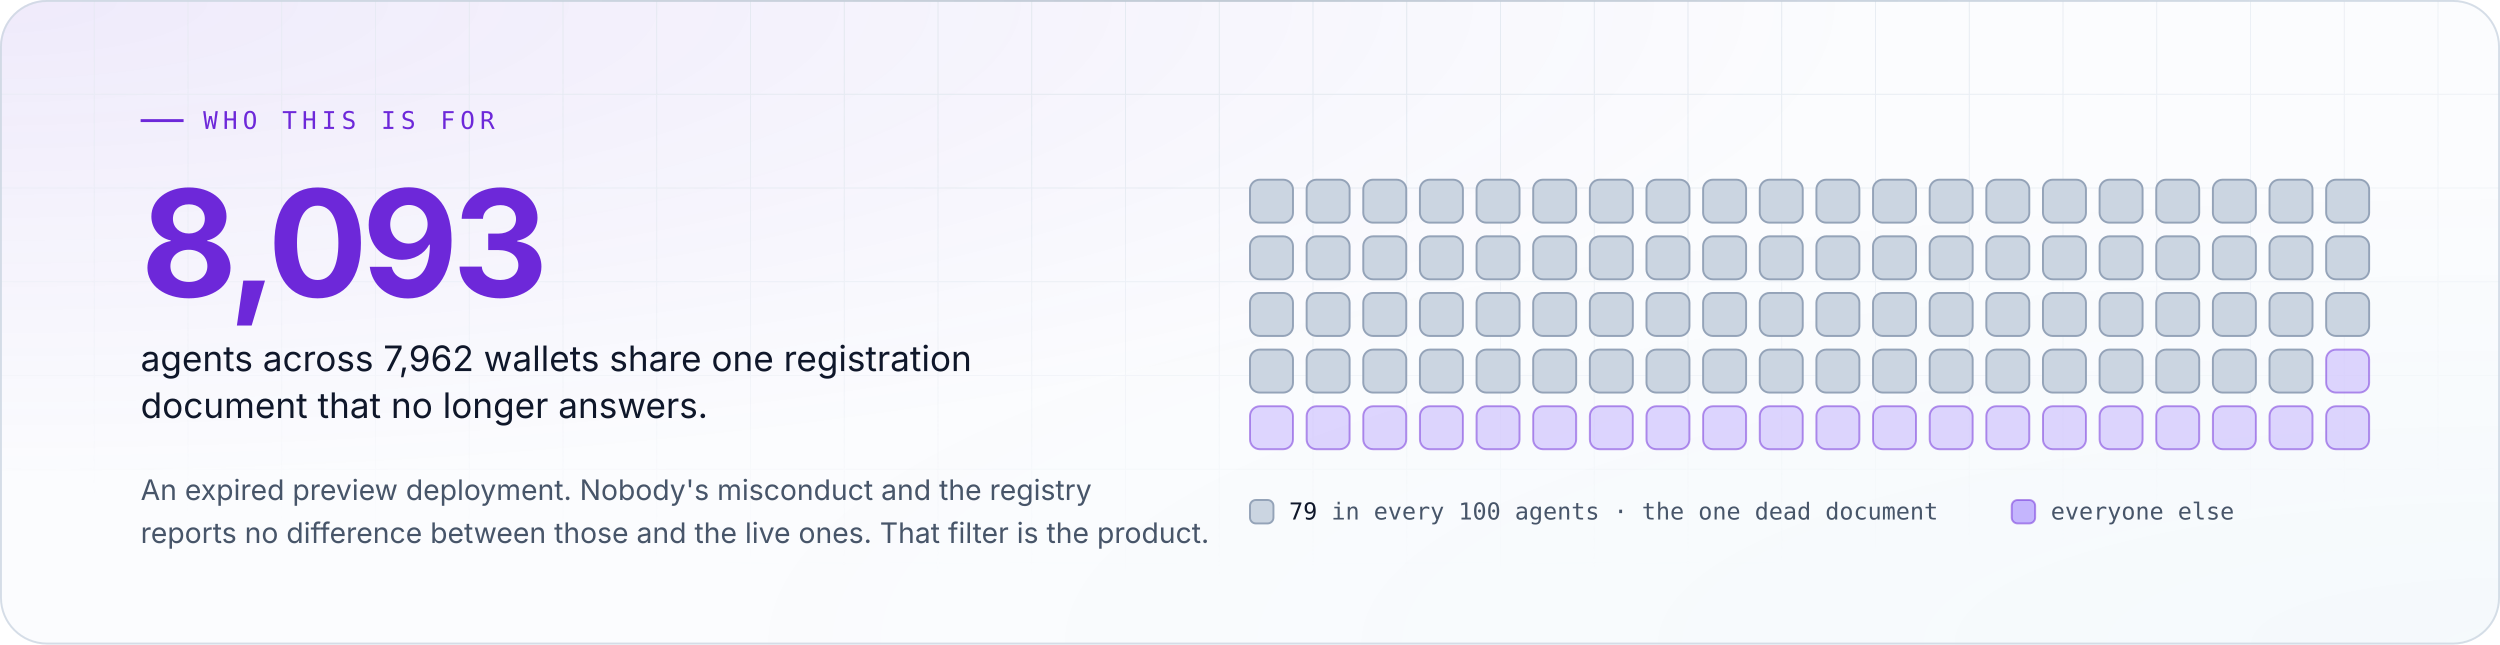
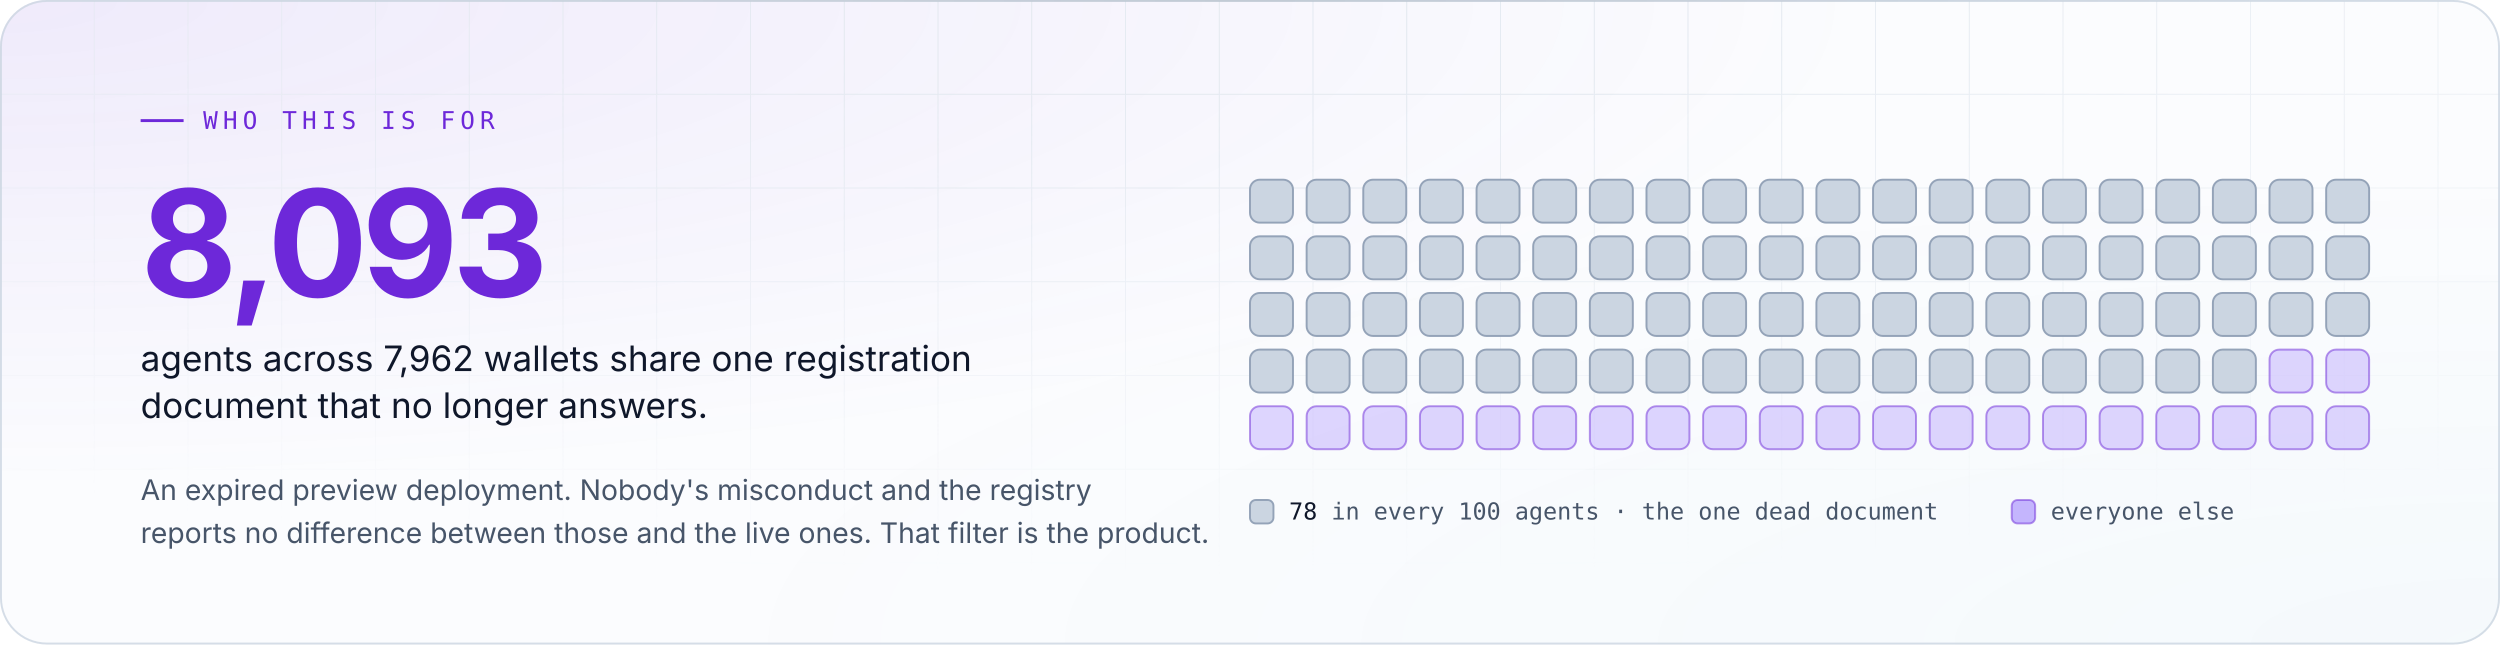
- <svg xmlns="http://www.w3.org/2000/svg" width="1280" height="330" viewBox="0 0 1280 330" role="img" aria-label="8,093 of 10,309 agents, across 7,962 wallets, share one registration document that no longer answers.">
+ <svg xmlns="http://www.w3.org/2000/svg" width="1280" height="330" viewBox="0 0 1280 330" role="img" aria-label="8,093 of 10,328 agents, across 7,962 wallets, share one registration document that no longer answers.">
  <style>
.sans{font-family:'Space Grotesk','Inter',-apple-system,BlinkMacSystemFont,'Segoe UI',Helvetica,Arial,sans-serif}
.body{font-family:'Inter',-apple-system,BlinkMacSystemFont,'Segoe UI',Helvetica,Arial,sans-serif}
.mono{font-family:'JetBrains Mono',ui-monospace,SFMono-Regular,Menlo,Consolas,monospace}
.in{animation:in .9s cubic-bezier(.16,1,.3,1) backwards;animation-delay:var(--d,0s)}
@keyframes in{from{opacity:0;transform:translateY(10px)}}
@keyframes spin{to{transform:rotate(360deg)}}

.c{fill:#c4b5fd;fill-opacity:.55;stroke:#6d28d9;stroke-opacity:.5;transform-box:fill-box;transform-origin:center;animation:ci .6s cubic-bezier(.16,1,.3,1) backwards}
.c.on{fill:#cbd5e1;fill-opacity:1;stroke:#94a3b8;stroke-opacity:1;animation:ci .6s cubic-bezier(.16,1,.3,1) backwards,dim 5s cubic-bezier(.65,0,.35,1) infinite}
@keyframes ci{from{opacity:0;transform:scale(.4)}}
@keyframes dim{0%,100%{opacity:1}50%{opacity:.55}}

@media (prefers-reduced-motion:reduce){
  *{animation:none!important}
  .rm-hide{opacity:0!important}
}
</style>
  <defs>
    <radialGradient id="g0" cx="0.0" cy="0.0" r=".75">
      <stop offset="0" stop-color="#6d28d9" stop-opacity="0.082" />
      <stop offset="1" stop-color="#6d28d9" stop-opacity="0" />
    </radialGradient>
    <radialGradient id="g1" cx="1.0" cy="1.0" r=".75">
      <stop offset="0" stop-color="#0891b2" stop-opacity="0.025" />
      <stop offset="1" stop-color="#0891b2" stop-opacity="0" />
    </radialGradient>
    <pattern id="grid" width="48" height="48" patternUnits="userSpaceOnUse">
      <path d="M48 0H0V48" fill="none" stroke="#e2e8f0" stroke-width="1" />
    </pattern>
    <radialGradient id="gridmask-g" cx=".5" cy="0" r=".9">
      <stop offset=".2" stop-color="#fff" stop-opacity="0.88" />
      <stop offset="1" stop-color="#fff" stop-opacity="0" />
    </radialGradient>
    <mask id="gridmask">
      <rect width="1280" height="330" fill="url(#gridmask-g)" />
    </mask>
    <linearGradient id="edge" x1="0" x2="1">
      <stop offset="0" stop-color="#0f172a" stop-opacity="0" />
      <stop offset=".5" stop-color="#0f172a" stop-opacity="0.08" />
      <stop offset="1" stop-color="#0f172a" stop-opacity="0" />
    </linearGradient>
    <clipPath id="frame">
      <rect width="1280" height="330" rx="24" />
    </clipPath>
  </defs>
  <rect width="1280" height="330" rx="24" fill="#fbfcfe" />
  <g clip-path="url(#frame)">
    <rect width="1280" height="330" rx="24" fill="url(#g0)" />
    <rect width="1280" height="330" rx="24" fill="url(#g1)" />
    <rect width="1280" height="330" fill="url(#grid)" mask="url(#gridmask)" />
  </g>
  <rect x=".5" y=".5" width="1279" height="329" rx="23.5" fill="none" stroke="#cbd5e1" stroke-opacity=".8" />
  <rect x="120" y="0" width="1040" height="1" fill="url(#edge)" />
  <g class="in" style="--d:0s">
    <rect x="72" y="61" width="22" height="1.5" fill="#6d28d9" />
    <text x="104" y="66" class="mono" font-size="12.5" letter-spacing="2.6" fill="#6d28d9">WHO THIS IS FOR</text>
  </g>
  <text x="72" y="152" class="sans in" style="--d:.1s" font-size="76" font-weight="700" letter-spacing="-3" fill="#6d28d9">8,093</text>
  <text x="72" y="190" class="body in" style="--d:.2s" font-size="18" fill="#0f172a">agents across 7,962 wallets share one registration</text>
  <text x="72" y="214" class="body in" style="--d:.2s" font-size="18" fill="#0f172a">document that no longer answers.</text>
  <text x="72" y="256" class="body in" style="--d:.3s" font-size="14.5" fill="#475569">An expired preview deployment. Nobody's misconduct and the registry</text>
  <text x="72" y="278" class="body in" style="--d:.3s" font-size="14.5" fill="#475569">reports no difference between those and the live ones. That filter is the product.</text>
  <rect x="640" y="92" width="22" height="22" rx="5" class="c on" style="animation-delay:0.30s,2.50s" />
  <rect x="669" y="92" width="22" height="22" rx="5" class="c on" style="animation-delay:0.33s,2.54s" />
  <rect x="698" y="92" width="22" height="22" rx="5" class="c on" style="animation-delay:0.37s,2.57s" />
  <rect x="727" y="92" width="22" height="22" rx="5" class="c on" style="animation-delay:0.41s,2.61s" />
  <rect x="756" y="92" width="22" height="22" rx="5" class="c on" style="animation-delay:0.44s,2.64s" />
  <rect x="785" y="92" width="22" height="22" rx="5" class="c on" style="animation-delay:0.47s,2.68s" />
  <rect x="814" y="92" width="22" height="22" rx="5" class="c on" style="animation-delay:0.51s,2.71s" />
  <rect x="843" y="92" width="22" height="22" rx="5" class="c on" style="animation-delay:0.55s,2.75s" />
  <rect x="872" y="92" width="22" height="22" rx="5" class="c on" style="animation-delay:0.58s,2.78s" />
  <rect x="901" y="92" width="22" height="22" rx="5" class="c on" style="animation-delay:0.61s,2.82s" />
  <rect x="930" y="92" width="22" height="22" rx="5" class="c on" style="animation-delay:0.65s,2.85s" />
  <rect x="959" y="92" width="22" height="22" rx="5" class="c on" style="animation-delay:0.69s,2.89s" />
  <rect x="988" y="92" width="22" height="22" rx="5" class="c on" style="animation-delay:0.72s,2.92s" />
  <rect x="1017" y="92" width="22" height="22" rx="5" class="c on" style="animation-delay:0.76s,2.96s" />
  <rect x="1046" y="92" width="22" height="22" rx="5" class="c on" style="animation-delay:0.79s,2.99s" />
  <rect x="1075" y="92" width="22" height="22" rx="5" class="c on" style="animation-delay:0.82s,3.03s" />
  <rect x="1104" y="92" width="22" height="22" rx="5" class="c on" style="animation-delay:0.86s,3.06s" />
  <rect x="1133" y="92" width="22" height="22" rx="5" class="c on" style="animation-delay:0.90s,3.10s" />
  <rect x="1162" y="92" width="22" height="22" rx="5" class="c on" style="animation-delay:0.93s,3.13s" />
  <rect x="1191" y="92" width="22" height="22" rx="5" class="c on" style="animation-delay:0.97s,3.17s" />
  <rect x="640" y="121" width="22" height="22" rx="5" class="c on" style="animation-delay:0.35s,2.55s" />
  <rect x="669" y="121" width="22" height="22" rx="5" class="c on" style="animation-delay:0.39s,2.58s" />
  <rect x="698" y="121" width="22" height="22" rx="5" class="c on" style="animation-delay:0.42s,2.62s" />
  <rect x="727" y="121" width="22" height="22" rx="5" class="c on" style="animation-delay:0.46s,2.66s" />
  <rect x="756" y="121" width="22" height="22" rx="5" class="c on" style="animation-delay:0.49s,2.69s" />
  <rect x="785" y="121" width="22" height="22" rx="5" class="c on" style="animation-delay:0.53s,2.73s" />
  <rect x="814" y="121" width="22" height="22" rx="5" class="c on" style="animation-delay:0.56s,2.76s" />
  <rect x="843" y="121" width="22" height="22" rx="5" class="c on" style="animation-delay:0.59s,2.79s" />
  <rect x="872" y="121" width="22" height="22" rx="5" class="c on" style="animation-delay:0.63s,2.83s" />
  <rect x="901" y="121" width="22" height="22" rx="5" class="c on" style="animation-delay:0.67s,2.87s" />
  <rect x="930" y="121" width="22" height="22" rx="5" class="c on" style="animation-delay:0.70s,2.90s" />
  <rect x="959" y="121" width="22" height="22" rx="5" class="c on" style="animation-delay:0.73s,2.94s" />
  <rect x="988" y="121" width="22" height="22" rx="5" class="c on" style="animation-delay:0.77s,2.97s" />
  <rect x="1017" y="121" width="22" height="22" rx="5" class="c on" style="animation-delay:0.81s,3.01s" />
  <rect x="1046" y="121" width="22" height="22" rx="5" class="c on" style="animation-delay:0.84s,3.04s" />
  <rect x="1075" y="121" width="22" height="22" rx="5" class="c on" style="animation-delay:0.88s,3.08s" />
  <rect x="1104" y="121" width="22" height="22" rx="5" class="c on" style="animation-delay:0.91s,3.11s" />
  <rect x="1133" y="121" width="22" height="22" rx="5" class="c on" style="animation-delay:0.95s,3.15s" />
  <rect x="1162" y="121" width="22" height="22" rx="5" class="c on" style="animation-delay:0.98s,3.18s" />
  <rect x="1191" y="121" width="22" height="22" rx="5" class="c on" style="animation-delay:1.02s,3.22s" />
  <rect x="640" y="150" width="22" height="22" rx="5" class="c on" style="animation-delay:0.40s,2.60s" />
  <rect x="669" y="150" width="22" height="22" rx="5" class="c on" style="animation-delay:0.43s,2.64s" />
  <rect x="698" y="150" width="22" height="22" rx="5" class="c on" style="animation-delay:0.47s,2.67s" />
  <rect x="727" y="150" width="22" height="22" rx="5" class="c on" style="animation-delay:0.51s,2.71s" />
  <rect x="756" y="150" width="22" height="22" rx="5" class="c on" style="animation-delay:0.54s,2.74s" />
  <rect x="785" y="150" width="22" height="22" rx="5" class="c on" style="animation-delay:0.57s,2.78s" />
  <rect x="814" y="150" width="22" height="22" rx="5" class="c on" style="animation-delay:0.61s,2.81s" />
  <rect x="843" y="150" width="22" height="22" rx="5" class="c on" style="animation-delay:0.65s,2.85s" />
  <rect x="872" y="150" width="22" height="22" rx="5" class="c on" style="animation-delay:0.68s,2.88s" />
  <rect x="901" y="150" width="22" height="22" rx="5" class="c on" style="animation-delay:0.72s,2.92s" />
  <rect x="930" y="150" width="22" height="22" rx="5" class="c on" style="animation-delay:0.75s,2.95s" />
  <rect x="959" y="150" width="22" height="22" rx="5" class="c on" style="animation-delay:0.78s,2.99s" />
  <rect x="988" y="150" width="22" height="22" rx="5" class="c on" style="animation-delay:0.82s,3.02s" />
  <rect x="1017" y="150" width="22" height="22" rx="5" class="c on" style="animation-delay:0.85s,3.06s" />
  <rect x="1046" y="150" width="22" height="22" rx="5" class="c on" style="animation-delay:0.89s,3.09s" />
  <rect x="1075" y="150" width="22" height="22" rx="5" class="c on" style="animation-delay:0.93s,3.12s" />
  <rect x="1104" y="150" width="22" height="22" rx="5" class="c on" style="animation-delay:0.96s,3.16s" />
  <rect x="1133" y="150" width="22" height="22" rx="5" class="c on" style="animation-delay:1.00s,3.20s" />
  <rect x="1162" y="150" width="22" height="22" rx="5" class="c on" style="animation-delay:1.03s,3.23s" />
  <rect x="1191" y="150" width="22" height="22" rx="5" class="c on" style="animation-delay:1.06s,3.27s" />
  <rect x="640" y="179" width="22" height="22" rx="5" class="c on" style="animation-delay:0.45s,2.65s" />
  <rect x="669" y="179" width="22" height="22" rx="5" class="c on" style="animation-delay:0.48s,2.69s" />
  <rect x="698" y="179" width="22" height="22" rx="5" class="c on" style="animation-delay:0.52s,2.72s" />
  <rect x="727" y="179" width="22" height="22" rx="5" class="c on" style="animation-delay:0.55s,2.75s" />
  <rect x="756" y="179" width="22" height="22" rx="5" class="c on" style="animation-delay:0.59s,2.79s" />
  <rect x="785" y="179" width="22" height="22" rx="5" class="c on" style="animation-delay:0.62s,2.83s" />
  <rect x="814" y="179" width="22" height="22" rx="5" class="c on" style="animation-delay:0.66s,2.86s" />
  <rect x="843" y="179" width="22" height="22" rx="5" class="c on" style="animation-delay:0.70s,2.90s" />
  <rect x="872" y="179" width="22" height="22" rx="5" class="c on" style="animation-delay:0.73s,2.93s" />
  <rect x="901" y="179" width="22" height="22" rx="5" class="c on" style="animation-delay:0.77s,2.97s" />
  <rect x="930" y="179" width="22" height="22" rx="5" class="c on" style="animation-delay:0.80s,3.00s" />
  <rect x="959" y="179" width="22" height="22" rx="5" class="c on" style="animation-delay:0.83s,3.04s" />
  <rect x="988" y="179" width="22" height="22" rx="5" class="c on" style="animation-delay:0.87s,3.07s" />
  <rect x="1017" y="179" width="22" height="22" rx="5" class="c on" style="animation-delay:0.91s,3.11s" />
  <rect x="1046" y="179" width="22" height="22" rx="5" class="c on" style="animation-delay:0.94s,3.14s" />
  <rect x="1075" y="179" width="22" height="22" rx="5" class="c on" style="animation-delay:0.98s,3.18s" />
  <rect x="1104" y="179" width="22" height="22" rx="5" class="c on" style="animation-delay:1.01s,3.21s" />
  <rect x="1133" y="179" width="22" height="22" rx="5" class="c on" style="animation-delay:1.05s,3.25s" />
-   <rect x="1162" y="179" width="22" height="22" rx="5" class="c on" style="animation-delay:1.08s,3.28s" />
+   <rect x="1162" y="179" width="22" height="22" rx="5" class="c" style="animation-delay:1.08s" />
  <rect x="1191" y="179" width="22" height="22" rx="5" class="c" style="animation-delay:1.11s" />
  <rect x="640" y="208" width="22" height="22" rx="5" class="c" style="animation-delay:0.50s" />
  <rect x="669" y="208" width="22" height="22" rx="5" class="c" style="animation-delay:0.54s" />
  <rect x="698" y="208" width="22" height="22" rx="5" class="c" style="animation-delay:0.57s" />
  <rect x="727" y="208" width="22" height="22" rx="5" class="c" style="animation-delay:0.60s" />
  <rect x="756" y="208" width="22" height="22" rx="5" class="c" style="animation-delay:0.64s" />
  <rect x="785" y="208" width="22" height="22" rx="5" class="c" style="animation-delay:0.68s" />
  <rect x="814" y="208" width="22" height="22" rx="5" class="c" style="animation-delay:0.71s" />
  <rect x="843" y="208" width="22" height="22" rx="5" class="c" style="animation-delay:0.75s" />
  <rect x="872" y="208" width="22" height="22" rx="5" class="c" style="animation-delay:0.78s" />
  <rect x="901" y="208" width="22" height="22" rx="5" class="c" style="animation-delay:0.82s" />
  <rect x="930" y="208" width="22" height="22" rx="5" class="c" style="animation-delay:0.85s" />
  <rect x="959" y="208" width="22" height="22" rx="5" class="c" style="animation-delay:0.89s" />
  <rect x="988" y="208" width="22" height="22" rx="5" class="c" style="animation-delay:0.92s" />
  <rect x="1017" y="208" width="22" height="22" rx="5" class="c" style="animation-delay:0.96s" />
  <rect x="1046" y="208" width="22" height="22" rx="5" class="c" style="animation-delay:0.99s" />
  <rect x="1075" y="208" width="22" height="22" rx="5" class="c" style="animation-delay:1.03s" />
  <rect x="1104" y="208" width="22" height="22" rx="5" class="c" style="animation-delay:1.06s" />
  <rect x="1133" y="208" width="22" height="22" rx="5" class="c" style="animation-delay:1.10s" />
  <rect x="1162" y="208" width="22" height="22" rx="5" class="c" style="animation-delay:1.13s" />
  <rect x="1191" y="208" width="22" height="22" rx="5" class="c" style="animation-delay:1.17s" />
  <g class="in" style="--d:1s">
    <rect x="640" y="256" width="12" height="12" rx="3" fill="#cbd5e1" stroke="#94a3b8" />
    <text x="660" y="266" class="mono" font-size="12" fill="#475569">
-       <tspan fill="#0f172a">79</tspan> in every 100 agents · the one dead document</text>
+       <tspan fill="#0f172a">78</tspan> in every 100 agents · the one dead document</text>
    <rect x="1030" y="256" width="12" height="12" rx="3" fill="#c4b5fd" stroke="#6d28d9" stroke-opacity=".5" />
    <text x="1050" y="266" class="mono" font-size="12" fill="#475569">everyone else</text>
  </g>
</svg>
